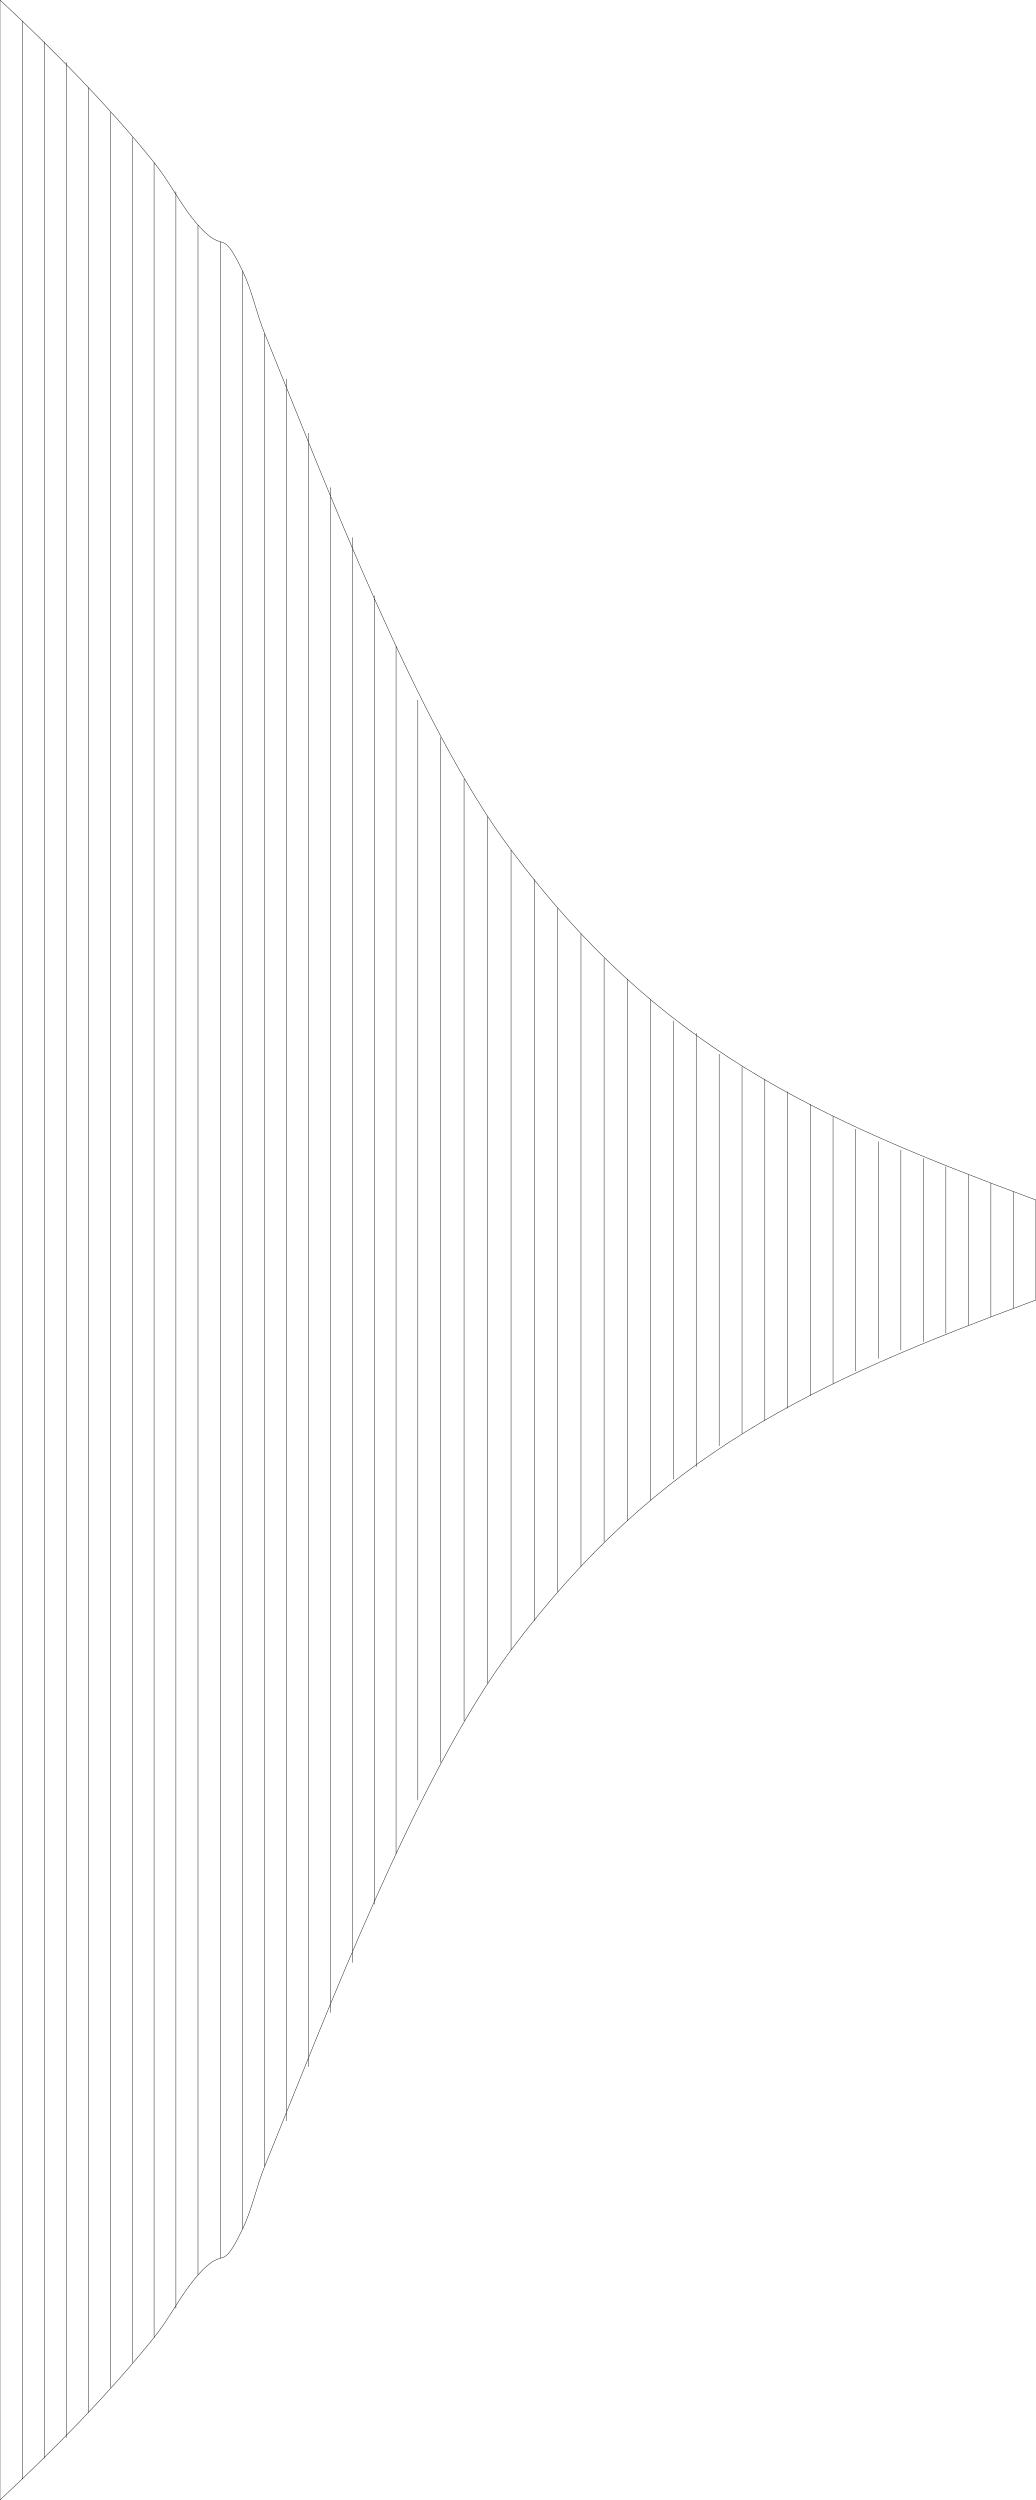
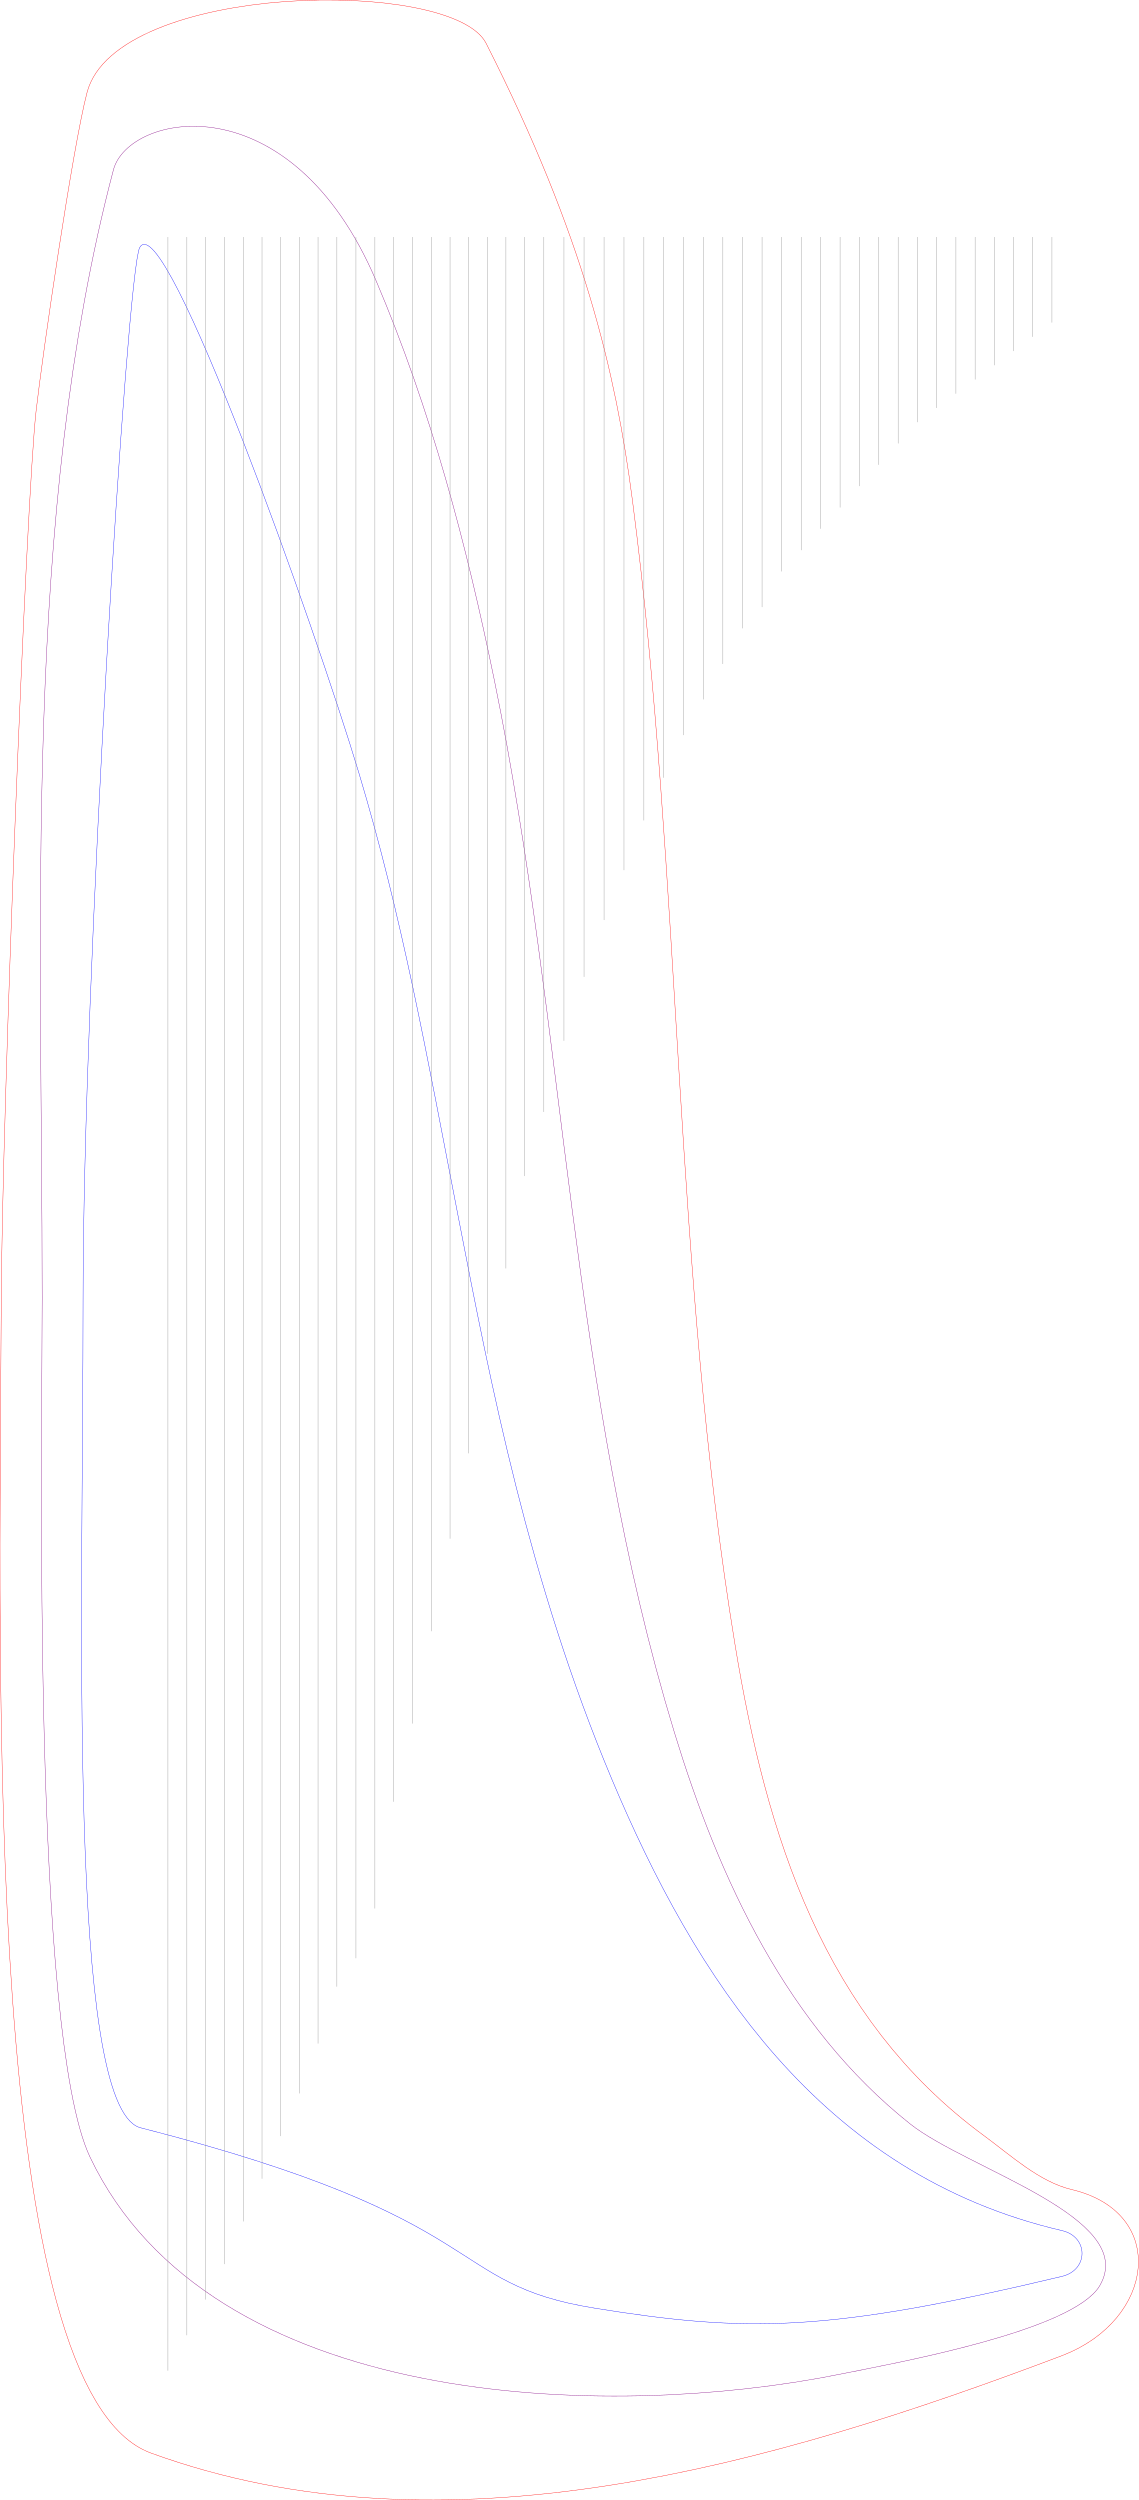
- <svg xmlns="http://www.w3.org/2000/svg" width="627.7mm" height="1514.9mm" viewBox="0 0 627.7 1514.9">
+ <svg xmlns="http://www.w3.org/2000/svg" width="808.366mm" height="1775.159mm" viewBox="0 0 808.366 1775.159">
  <g id="svgGroup" stroke-linecap="round" fill-rule="evenodd" font-size="9pt" stroke="#000" stroke-width="0.25mm" fill="none" style="stroke:#000;stroke-width:0.25mm;fill:none">
-     <path d="M 0 1514.9 L 0 0 C 33.087 30.98 64.854 63.089 93.361 98.45 L 93.361 1416.45 C 64.854 1451.811 33.087 1483.92 0 1514.9 Z M 93.361 98.45 C 103.049 110.467 109.719 124.809 119.971 136.35 L 119.971 1378.55 C 109.719 1390.091 103.049 1404.433 93.361 1416.45 M 119.971 136.35 C 136.937 155.45 133.372 135.96 146.961 164.1 L 146.961 1350.8 C 133.372 1378.94 136.937 1359.45 119.971 1378.55 M 146.961 164.1 C 152.786 176.163 155.283 189.591 160.329 202 L 160.329 1312.9 C 155.283 1325.309 152.786 1338.737 146.961 1350.8 M 160.329 202 C 197.749 294.014 252.424 438.509 309.677 515.05 L 309.677 999.85 C 252.424 1076.391 197.749 1220.886 160.329 1312.9 M 309.677 515.05 C 399.16 634.677 492.935 677.237 627.7 727.15 L 627.7 787.75 C 492.935 837.663 399.16 880.223 309.677 999.85 M 0 1514.9 0 0 M 13.457 1502.3 13.457 12.6 M 26.825 1489.65 26.825 25.25 M 40.155 1477.05 40.155 37.85 M 53.485 1461.9 53.485 53 M 66.815 1446.75 66.815 68.15 M 80.107 1431.6 80.107 83.3 M 106.59 1398.75 106.59 116.15 M 133.504 1368.45 133.504 146.45 M 173.659 1285.15 173.659 229.75 M 186.989 1252.35 186.989 262.55 M 200.319 1219.5 200.319 295.4 M 213.585 1189.2 213.585 325.7 M 226.788 1153.85 226.788 361.05 M 239.991 1123.55 239.991 391.35 M 253.194 1090.75 253.194 424.15 M 266.931 1068 266.931 446.9 M 281.201 1042.75 281.201 472.15 M 295.471 1020.05 295.471 494.85 M 323.82 982.15 323.82 532.75 M 337.963 964.5 337.963 550.4 M 352.043 949.35 352.043 565.55 M 366.059 934.2 366.059 580.7 M 380.075 921.55 380.075 593.35 M 394.04 908.95 394.04 605.95 M 407.954 896.3 407.954 618.6 M 421.868 888.75 421.868 626.15 M 435.782 876.1 435.782 638.8 M 449.645 868.55 449.645 646.35 M 463.458 860.95 463.458 653.95 M 477.271 853.4 477.271 661.5 M 491.059 845.8 491.059 669.1 M 504.795 838.25 504.795 676.65 M 518.506 830.65 518.506 684.25 M 532.217 823.1 532.217 691.8 M 545.89 818.05 545.89 696.85 M 559.525 813 559.525 701.9 M 573.16 807.95 573.16 706.95 M 586.795 802.9 586.795 712 M 600.43 797.85 600.43 717.05 M 614.065 792.8 614.065 722.1 M 627.7 727.15 627.7 787.75" vector-effect="non-scaling-stroke" />
+     <path d="M 99.239 175.676 C 117.303 145.094 224.214 446.94 254.855 548.94 C 285.496 650.939 302.837 747.736 325.648 865.337 C 348.459 982.937 375.62 1123.32 434.32 1263.076 C 493.021 1402.831 582.141 1543.94 754.082 1583.871 C 773.077 1588.282 773.049 1611.842 754.082 1616.371 C 588.532 1655.901 531.564 1656.58 422.424 1638.97 C 313.284 1621.36 354.979 1576.121 99.239 1510.701 C 47.589 1494.571 58.983 1144.285 58.983 921.785 C 58.983 699.285 89.999 191.321 99.239 175.676 Z" id="DP" stroke="blue" style="stroke:blue" vector-effect="non-scaling-stroke" />
+     <path d="M 61.842 65.54 C 82.605 -12.703 321.268 -16.403 345.167 30.752 C 414.368 167.282 437.159 263.846 449.058 355.174 C 484.15 624.518 478.16 901.761 521.983 1168.234 C 544.176 1303.181 584.333 1432.482 698.829 1516.569 C 717.614 1530.365 738.069 1549.302 760.858 1554.694 C 829.847 1571.018 820.322 1647.392 754.082 1672.656 C 547.341 1750.891 315.427 1817.615 107.239 1741.841 C -11.898 1698.479 -0.462 1199.396 0.913 921.785 C 1.568 789.575 18.506 354.889 25.634 291.758 C 30.09 252.289 51.606 104.117 61.842 65.54 Z" id="BP" stroke="red" style="stroke:red" vector-effect="non-scaling-stroke" />
+     <path d="M 80.54 120.608 C 91.23 80.128 206.371 56.665 267.126 199.517 C 305.996 290.903 331.257 386.394 351.123 483.512 C 401.698 730.755 404.914 987.781 478.877 1230.22 C 510.724 1334.609 558.964 1438.825 646.369 1508.197 C 686.85 1540.327 808.781 1574.765 780.979 1622.84 C 762.19 1655.329 634.208 1678.197 596.716 1685.783 C 429.752 1719.564 149.279 1710.95 63.953 1531.742 C 22.472 1444.621 29.973 1024.452 29.948 921.785 C 29.883 655.109 16.037 364.792 80.54 120.608 Z" id="SP" stroke="purple" style="stroke:purple" vector-effect="non-scaling-stroke" />
+     <path d="M 119.239 168.376 119.239 1683.276 M 132.689 168.376 132.689 1658.076 M 146.059 168.376 146.059 1632.776 M 159.389 168.376 159.389 1607.576 M 172.719 168.376 172.719 1577.276 M 186.049 168.376 186.049 1546.976 M 199.339 168.376 199.339 1516.676 M 212.599 168.376 212.599 1486.376 M 225.829 168.376 225.829 1450.976 M 239.209 168.376 239.209 1410.576 M 252.739 168.376 252.739 1390.376 M 266.199 168.376 266.199 1355.076 M 279.569 168.376 279.569 1279.276 M 292.899 168.376 292.899 1223.776 M 306.229 168.376 306.229 1158.176 M 319.559 168.376 319.559 1092.476 M 332.819 168.376 332.819 1031.876 M 346.029 168.376 346.029 961.176 M 359.229 168.376 359.229 900.576 M 372.429 168.376 372.429 834.976 M 386.169 168.376 386.169 789.476 M 400.439 168.376 400.439 738.976 M 414.709 168.376 414.709 693.576 M 428.919 168.376 428.919 653.176 M 443.059 168.376 443.059 617.776 M 457.199 168.376 457.199 582.476 M 471.279 168.376 471.279 552.176 M 485.299 168.376 485.299 521.876 M 499.309 168.376 499.309 496.576 M 513.279 168.376 513.279 471.376 M 527.189 168.376 527.189 446.076 M 541.109 168.376 541.109 430.976 M 555.019 168.376 555.019 405.676 M 568.879 168.376 568.879 390.576 M 582.699 168.376 582.699 375.376 M 596.509 168.376 596.509 360.276 M 610.299 168.376 610.299 345.076 M 624.029 168.376 624.029 329.976 M 637.739 168.376 637.739 314.776 M 651.459 168.376 651.459 299.676 M 665.129 168.376 665.129 289.576 M 678.759 168.376 678.759 279.476 M 692.399 168.376 692.399 269.376 M 706.029 168.376 706.029 259.276 M 719.669 168.376 719.669 249.176 M 733.299 168.376 733.299 239.076 M 746.939 168.376 746.939 228.976" id="strings" stroke="#888" style="stroke:#888" vector-effect="non-scaling-stroke" />
  </g>
</svg>
